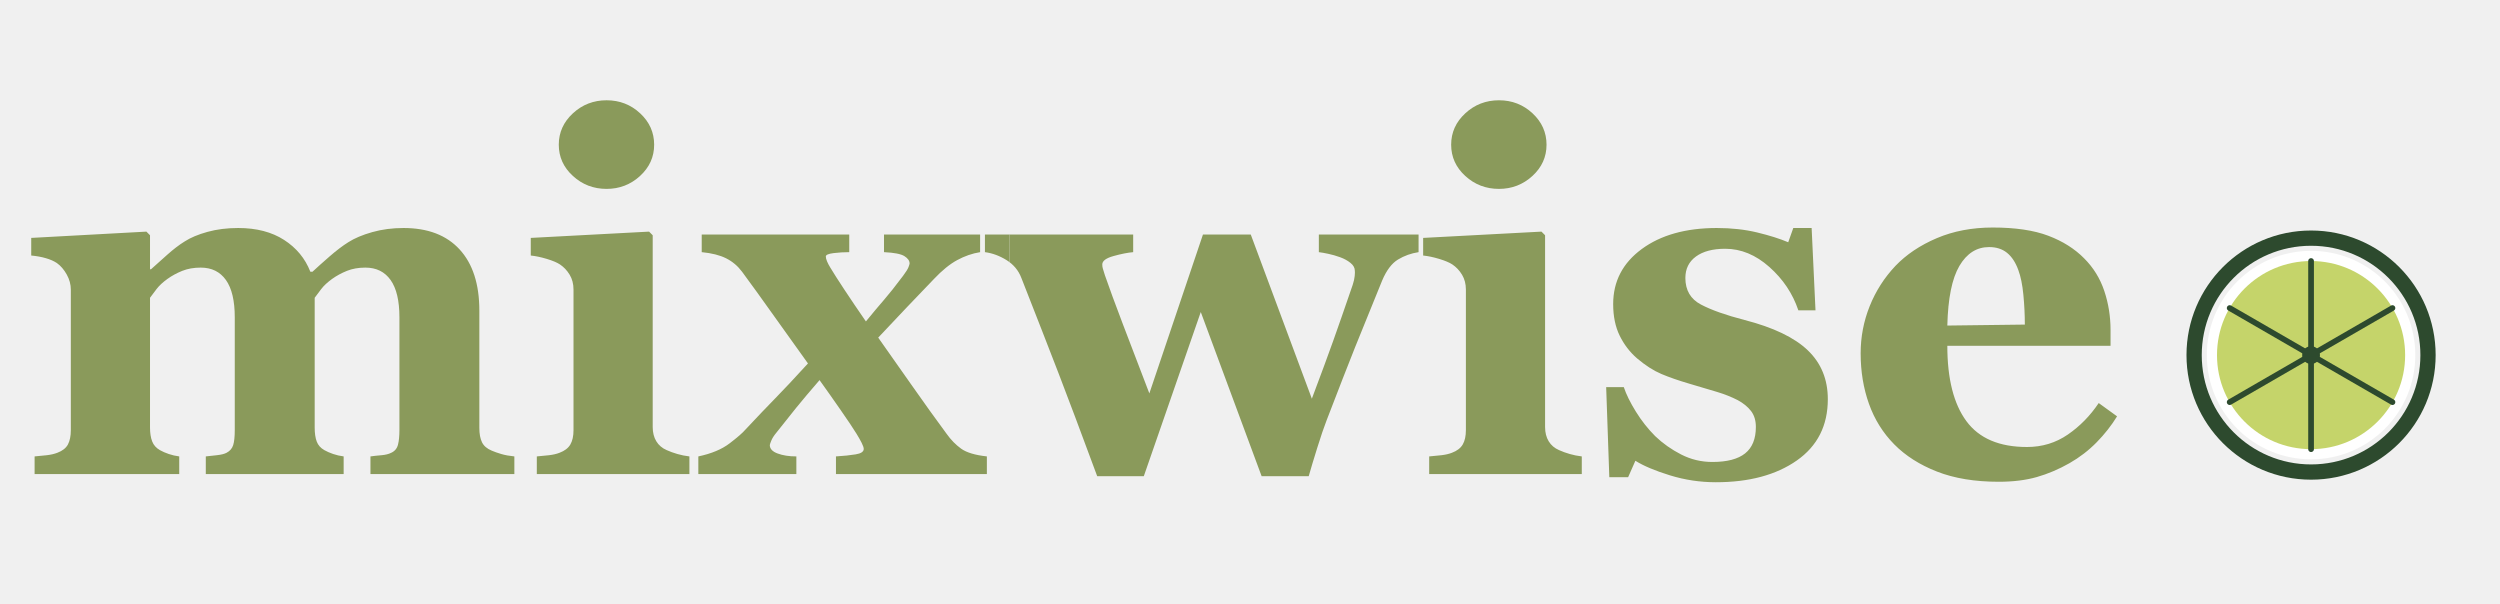
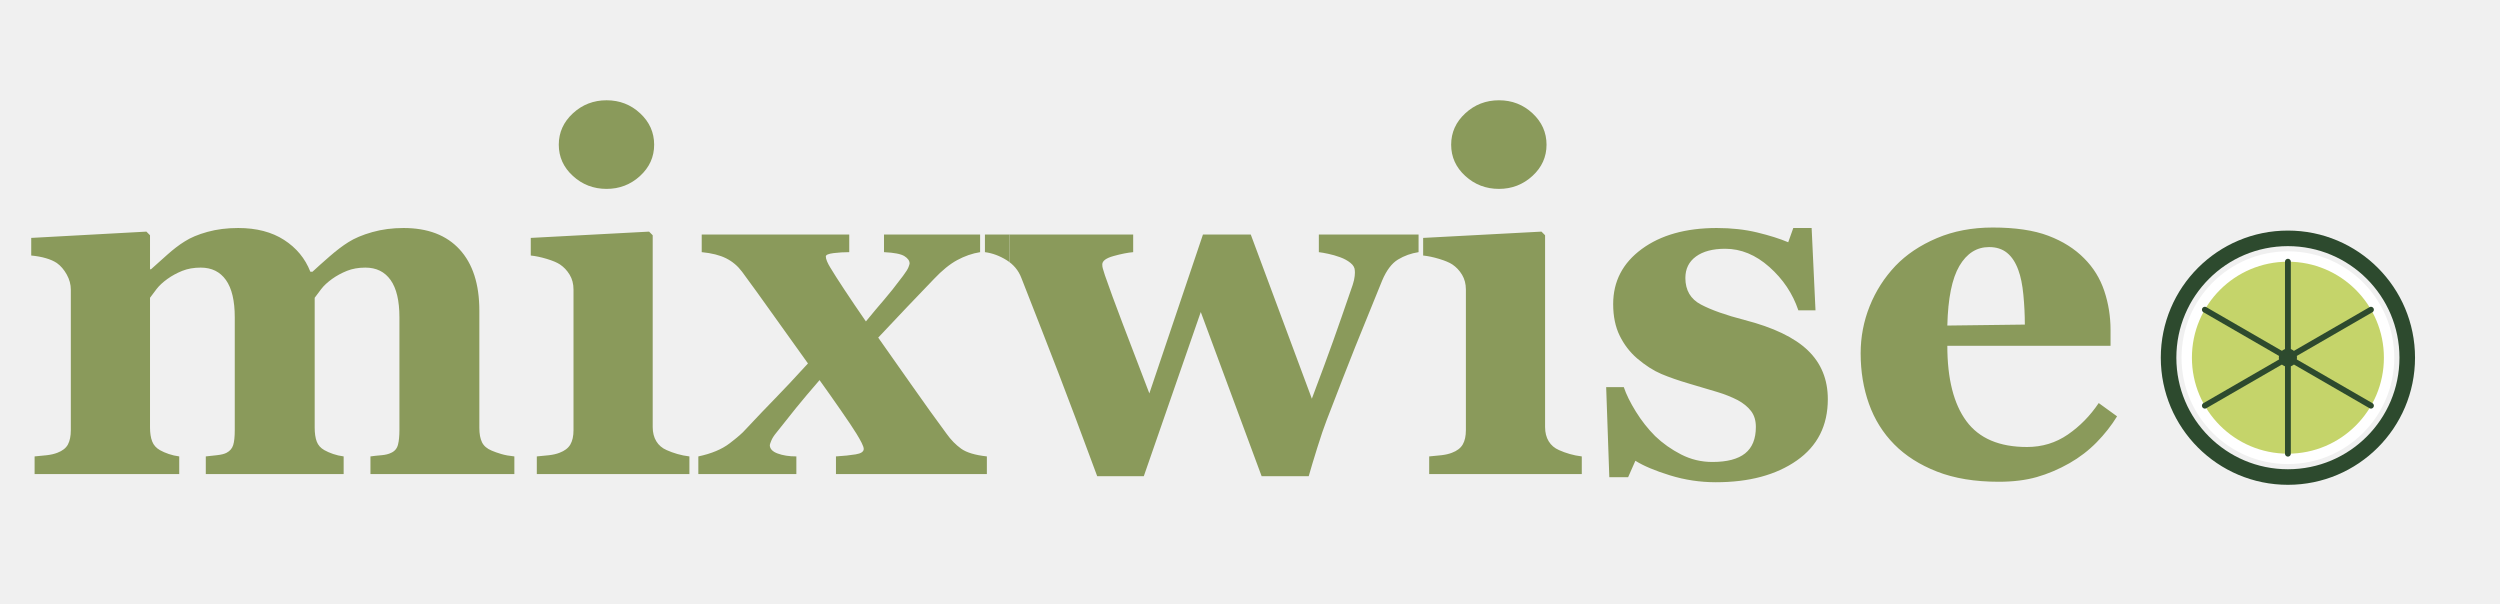
<svg xmlns="http://www.w3.org/2000/svg" viewBox="0 0 242.68 58.54" role="img" aria-label="mixwise">
  <defs>
    <clipPath id="mix">
      <rect x="0" y="0" width="98" height="58.54" />
    </clipPath>
    <clipPath id="wise">
      <rect x="98" y="0" width="144.68" height="58.54" />
    </clipPath>
  </defs>
  <path clip-path="url(#mix)" fill="#8A9A5B" d="M49.93 46.016H35.961V44.305Q36.477 44.234 37.039 44.188Q37.602 44.141 37.977 43.953Q38.492 43.719 38.633 43.168Q38.773 42.617 38.773 41.75V30.805Q38.773 28.391 37.918 27.184Q37.062 25.977 35.469 25.977Q34.461 25.977 33.676 26.293Q32.891 26.609 32.234 27.078Q31.555 27.57 31.18 28.062Q30.805 28.555 30.547 28.906V41.492Q30.547 42.336 30.746 42.863Q30.945 43.391 31.484 43.695Q31.859 43.906 32.34 44.07Q32.82 44.234 33.359 44.305V46.016H19.977V44.305Q20.422 44.258 21.055 44.188Q21.688 44.117 21.992 43.953Q22.484 43.695 22.637 43.203Q22.789 42.711 22.789 41.75V30.805Q22.789 28.391 21.934 27.184Q21.078 25.977 19.484 25.977Q18.477 25.977 17.691 26.293Q16.906 26.609 16.25 27.078Q15.57 27.57 15.195 28.062Q14.82 28.555 14.562 28.906V41.492Q14.562 42.312 14.773 42.852Q14.984 43.391 15.523 43.695Q15.898 43.906 16.379 44.07Q16.859 44.234 17.398 44.305V46.016H3.359V44.305Q3.969 44.258 4.555 44.188Q5.141 44.117 5.562 43.953Q6.312 43.672 6.594 43.145Q6.875 42.617 6.875 41.75V28.109Q6.875 27.359 6.477 26.645Q6.078 25.93 5.516 25.531Q5.094 25.25 4.449 25.062Q3.805 24.875 3.031 24.805V23.094L14.211 22.484L14.562 22.836V26.141H14.656Q15.312 25.555 16.215 24.746Q17.117 23.938 17.914 23.445Q18.781 22.883 20.141 22.508Q21.5 22.133 23.117 22.133Q25.789 22.133 27.582 23.293Q29.375 24.453 30.125 26.375H30.336Q31.016 25.742 32.0 24.887Q32.984 24.031 33.805 23.516Q34.719 22.93 36.137 22.531Q37.555 22.133 39.172 22.133Q42.711 22.133 44.621 24.219Q46.531 26.305 46.531 30.148V41.539Q46.531 42.406 46.789 42.934Q47.047 43.461 47.727 43.742Q48.102 43.906 48.652 44.07Q49.203 44.234 49.93 44.305Z M66.922 46.016H52.109V44.305Q52.719 44.258 53.305 44.188Q53.891 44.117 54.312 43.953Q55.062 43.672 55.367 43.145Q55.672 42.617 55.672 41.75V28.109Q55.672 27.289 55.297 26.668Q54.922 26.047 54.359 25.672Q53.938 25.391 53.082 25.133Q52.227 24.875 51.523 24.805V23.094L63.008 22.484L63.359 22.836V41.445Q63.359 42.266 63.711 42.84Q64.062 43.414 64.719 43.695Q65.188 43.906 65.75 44.07Q66.312 44.234 66.922 44.305ZM63.5 14.047Q63.5 15.828 62.129 17.082Q60.758 18.336 58.883 18.336Q56.984 18.336 55.613 17.082Q54.242 15.828 54.242 14.047Q54.242 12.266 55.613 11.0Q56.984 9.734 58.883 9.734Q60.781 9.734 62.141 11.0Q63.5 12.266 63.5 14.047Z M95.797 46.016H81.148V44.305Q82.297 44.234 83.07 44.105Q83.844 43.977 83.844 43.578Q83.844 43.391 83.645 42.992Q83.445 42.594 83.141 42.102Q82.695 41.375 81.605 39.805Q80.516 38.234 79.555 36.898Q78.195 38.469 77.281 39.594Q76.367 40.719 75.359 42.008Q75.008 42.43 74.867 42.781Q74.727 43.133 74.727 43.203Q74.727 43.742 75.488 44.023Q76.25 44.305 77.305 44.305V46.016H67.789V44.305Q69.688 43.906 70.824 43.039Q71.961 42.172 72.359 41.703Q74.07 39.875 75.254 38.668Q76.438 37.461 78.43 35.281Q77.094 33.43 75.195 30.758Q73.297 28.086 72.031 26.375Q71.398 25.531 70.484 25.074Q69.57 24.617 68.117 24.477V22.766H82.438V24.477Q81.664 24.477 80.914 24.57Q80.164 24.664 80.164 24.898Q80.164 25.086 80.281 25.367Q80.398 25.648 80.586 25.953Q81.031 26.703 81.992 28.156Q82.953 29.609 84.055 31.203Q85.109 29.914 85.824 29.094Q86.539 28.273 87.664 26.773Q88.086 26.211 88.191 25.93Q88.297 25.648 88.297 25.578Q88.297 25.18 87.793 24.863Q87.289 24.547 85.812 24.477V22.766H95.141V24.477Q93.992 24.664 92.914 25.25Q91.836 25.836 90.664 27.078Q88.836 28.977 88.004 29.855Q87.172 30.734 85.25 32.773Q86.328 34.297 88.367 37.203Q90.406 40.109 91.883 42.102Q92.516 42.992 93.301 43.555Q94.086 44.117 95.797 44.305Z M137.703 24.477Q136.625 24.641 135.711 25.191Q134.797 25.742 134.164 27.242Q132.523 31.25 131.539 33.711Q130.555 36.172 128.773 40.812Q128.398 41.773 127.871 43.461Q127.344 45.148 127.039 46.227H122.469L116.562 30.289L111.031 46.227H106.508Q104.141 39.828 102.781 36.301Q101.422 32.773 99.148 26.984Q98.727 25.883 97.707 25.25Q96.688 24.617 95.609 24.477V22.766H110.0V24.477Q109.203 24.547 108.102 24.852Q107.0 25.156 107.0 25.672Q107.0 25.906 107.059 26.082Q107.117 26.258 107.258 26.727Q107.891 28.555 108.992 31.449Q110.094 34.344 111.57 38.188L116.773 22.766H121.414L127.344 38.703Q128.703 35.094 129.441 33.02Q130.18 30.945 131.305 27.664Q131.469 27.172 131.504 26.785Q131.539 26.398 131.516 26.281Q131.516 25.859 131.094 25.52Q130.672 25.18 130.086 24.969Q129.5 24.758 128.949 24.641Q128.398 24.523 128.023 24.477V22.766H137.703Z M153.547 46.016H138.734V44.305Q139.344 44.258 139.93 44.188Q140.516 44.117 140.938 43.953Q141.688 43.672 141.992 43.145Q142.297 42.617 142.297 41.75V28.109Q142.297 27.289 141.922 26.668Q141.547 26.047 140.984 25.672Q140.562 25.391 139.707 25.133Q138.852 24.875 138.148 24.805V23.094L149.633 22.484L149.984 22.836V41.445Q149.984 42.266 150.336 42.84Q150.688 43.414 151.344 43.695Q151.812 43.906 152.375 44.07Q152.938 44.234 153.547 44.305ZM150.125 14.047Q150.125 15.828 148.754 17.082Q147.383 18.336 145.508 18.336Q143.609 18.336 142.238 17.082Q140.867 15.828 140.867 14.047Q140.867 12.266 142.238 11.0Q143.609 9.734 145.508 9.734Q147.406 9.734 148.766 11.0Q150.125 12.266 150.125 14.047Z M166.555 46.812Q164.281 46.812 162.113 46.145Q159.945 45.477 158.75 44.727L158.047 46.32H156.219L155.914 37.578H157.625Q157.977 38.633 158.797 39.957Q159.617 41.281 160.672 42.336Q161.773 43.391 163.191 44.117Q164.609 44.844 166.227 44.844Q168.359 44.844 169.402 44.012Q170.445 43.18 170.445 41.445Q170.445 40.508 169.977 39.898Q169.508 39.289 168.688 38.844Q167.773 38.375 166.684 38.047Q165.594 37.719 164.0 37.25Q162.406 36.781 161.27 36.301Q160.133 35.82 158.914 34.789Q157.859 33.875 157.227 32.586Q156.594 31.297 156.594 29.516Q156.594 26.211 159.371 24.172Q162.148 22.133 166.648 22.133Q168.781 22.133 170.574 22.566Q172.367 23.0 173.586 23.516L174.078 22.133H175.859L176.234 30.125H174.57Q173.75 27.688 171.758 25.918Q169.766 24.148 167.469 24.148Q165.664 24.148 164.633 24.898Q163.602 25.648 163.602 26.984Q163.602 28.766 165.113 29.562Q166.625 30.359 169.344 31.062Q173.539 32.141 175.484 34.004Q177.43 35.867 177.43 38.75Q177.43 42.594 174.418 44.703Q171.406 46.812 166.555 46.812Z M205.508 40.414Q204.688 41.75 203.527 42.934Q202.367 44.117 200.891 44.961Q199.32 45.852 197.715 46.309Q196.109 46.766 194.023 46.766Q190.555 46.766 188.035 45.781Q185.516 44.797 183.875 43.133Q182.234 41.469 181.426 39.207Q180.617 36.945 180.617 34.297Q180.617 31.906 181.496 29.715Q182.375 27.523 183.992 25.812Q185.586 24.148 188.012 23.117Q190.438 22.086 193.438 22.086Q196.719 22.086 198.828 22.883Q200.938 23.68 202.32 25.086Q203.656 26.422 204.266 28.238Q204.875 30.055 204.875 32.047V33.57H189.031Q189.031 38.375 190.883 40.883Q192.734 43.391 196.766 43.391Q198.969 43.391 200.727 42.184Q202.484 40.977 203.727 39.125ZM196.555 31.508Q196.555 30.102 196.414 28.625Q196.273 27.148 195.922 26.211Q195.523 25.109 194.832 24.547Q194.141 23.984 193.086 23.984Q191.281 23.984 190.203 25.812Q189.125 27.641 189.031 31.602Z" />
  <path clip-path="url(#wise)" fill="#8A9A5B" d="M49.93 46.016H35.961V44.305Q36.477 44.234 37.039 44.188Q37.602 44.141 37.977 43.953Q38.492 43.719 38.633 43.168Q38.773 42.617 38.773 41.75V30.805Q38.773 28.391 37.918 27.184Q37.062 25.977 35.469 25.977Q34.461 25.977 33.676 26.293Q32.891 26.609 32.234 27.078Q31.555 27.57 31.18 28.062Q30.805 28.555 30.547 28.906V41.492Q30.547 42.336 30.746 42.863Q30.945 43.391 31.484 43.695Q31.859 43.906 32.34 44.07Q32.82 44.234 33.359 44.305V46.016H19.977V44.305Q20.422 44.258 21.055 44.188Q21.688 44.117 21.992 43.953Q22.484 43.695 22.637 43.203Q22.789 42.711 22.789 41.75V30.805Q22.789 28.391 21.934 27.184Q21.078 25.977 19.484 25.977Q18.477 25.977 17.691 26.293Q16.906 26.609 16.25 27.078Q15.57 27.57 15.195 28.062Q14.82 28.555 14.562 28.906V41.492Q14.562 42.312 14.773 42.852Q14.984 43.391 15.523 43.695Q15.898 43.906 16.379 44.07Q16.859 44.234 17.398 44.305V46.016H3.359V44.305Q3.969 44.258 4.555 44.188Q5.141 44.117 5.562 43.953Q6.312 43.672 6.594 43.145Q6.875 42.617 6.875 41.75V28.109Q6.875 27.359 6.477 26.645Q6.078 25.93 5.516 25.531Q5.094 25.25 4.449 25.062Q3.805 24.875 3.031 24.805V23.094L14.211 22.484L14.562 22.836V26.141H14.656Q15.312 25.555 16.215 24.746Q17.117 23.938 17.914 23.445Q18.781 22.883 20.141 22.508Q21.5 22.133 23.117 22.133Q25.789 22.133 27.582 23.293Q29.375 24.453 30.125 26.375H30.336Q31.016 25.742 32.0 24.887Q32.984 24.031 33.805 23.516Q34.719 22.93 36.137 22.531Q37.555 22.133 39.172 22.133Q42.711 22.133 44.621 24.219Q46.531 26.305 46.531 30.148V41.539Q46.531 42.406 46.789 42.934Q47.047 43.461 47.727 43.742Q48.102 43.906 48.652 44.07Q49.203 44.234 49.93 44.305Z M66.922 46.016H52.109V44.305Q52.719 44.258 53.305 44.188Q53.891 44.117 54.312 43.953Q55.062 43.672 55.367 43.145Q55.672 42.617 55.672 41.75V28.109Q55.672 27.289 55.297 26.668Q54.922 26.047 54.359 25.672Q53.938 25.391 53.082 25.133Q52.227 24.875 51.523 24.805V23.094L63.008 22.484L63.359 22.836V41.445Q63.359 42.266 63.711 42.84Q64.062 43.414 64.719 43.695Q65.188 43.906 65.75 44.07Q66.312 44.234 66.922 44.305ZM63.5 14.047Q63.5 15.828 62.129 17.082Q60.758 18.336 58.883 18.336Q56.984 18.336 55.613 17.082Q54.242 15.828 54.242 14.047Q54.242 12.266 55.613 11.0Q56.984 9.734 58.883 9.734Q60.781 9.734 62.141 11.0Q63.5 12.266 63.5 14.047Z M95.797 46.016H81.148V44.305Q82.297 44.234 83.07 44.105Q83.844 43.977 83.844 43.578Q83.844 43.391 83.645 42.992Q83.445 42.594 83.141 42.102Q82.695 41.375 81.605 39.805Q80.516 38.234 79.555 36.898Q78.195 38.469 77.281 39.594Q76.367 40.719 75.359 42.008Q75.008 42.43 74.867 42.781Q74.727 43.133 74.727 43.203Q74.727 43.742 75.488 44.023Q76.25 44.305 77.305 44.305V46.016H67.789V44.305Q69.688 43.906 70.824 43.039Q71.961 42.172 72.359 41.703Q74.07 39.875 75.254 38.668Q76.438 37.461 78.43 35.281Q77.094 33.43 75.195 30.758Q73.297 28.086 72.031 26.375Q71.398 25.531 70.484 25.074Q69.57 24.617 68.117 24.477V22.766H82.438V24.477Q81.664 24.477 80.914 24.57Q80.164 24.664 80.164 24.898Q80.164 25.086 80.281 25.367Q80.398 25.648 80.586 25.953Q81.031 26.703 81.992 28.156Q82.953 29.609 84.055 31.203Q85.109 29.914 85.824 29.094Q86.539 28.273 87.664 26.773Q88.086 26.211 88.191 25.93Q88.297 25.648 88.297 25.578Q88.297 25.18 87.793 24.863Q87.289 24.547 85.812 24.477V22.766H95.141V24.477Q93.992 24.664 92.914 25.25Q91.836 25.836 90.664 27.078Q88.836 28.977 88.004 29.855Q87.172 30.734 85.25 32.773Q86.328 34.297 88.367 37.203Q90.406 40.109 91.883 42.102Q92.516 42.992 93.301 43.555Q94.086 44.117 95.797 44.305Z M137.703 24.477Q136.625 24.641 135.711 25.191Q134.797 25.742 134.164 27.242Q132.523 31.25 131.539 33.711Q130.555 36.172 128.773 40.812Q128.398 41.773 127.871 43.461Q127.344 45.148 127.039 46.227H122.469L116.562 30.289L111.031 46.227H106.508Q104.141 39.828 102.781 36.301Q101.422 32.773 99.148 26.984Q98.727 25.883 97.707 25.25Q96.688 24.617 95.609 24.477V22.766H110.0V24.477Q109.203 24.547 108.102 24.852Q107.0 25.156 107.0 25.672Q107.0 25.906 107.059 26.082Q107.117 26.258 107.258 26.727Q107.891 28.555 108.992 31.449Q110.094 34.344 111.57 38.188L116.773 22.766H121.414L127.344 38.703Q128.703 35.094 129.441 33.02Q130.18 30.945 131.305 27.664Q131.469 27.172 131.504 26.785Q131.539 26.398 131.516 26.281Q131.516 25.859 131.094 25.52Q130.672 25.18 130.086 24.969Q129.5 24.758 128.949 24.641Q128.398 24.523 128.023 24.477V22.766H137.703Z M153.547 46.016H138.734V44.305Q139.344 44.258 139.93 44.188Q140.516 44.117 140.938 43.953Q141.688 43.672 141.992 43.145Q142.297 42.617 142.297 41.75V28.109Q142.297 27.289 141.922 26.668Q141.547 26.047 140.984 25.672Q140.562 25.391 139.707 25.133Q138.852 24.875 138.148 24.805V23.094L149.633 22.484L149.984 22.836V41.445Q149.984 42.266 150.336 42.84Q150.688 43.414 151.344 43.695Q151.812 43.906 152.375 44.07Q152.938 44.234 153.547 44.305ZM150.125 14.047Q150.125 15.828 148.754 17.082Q147.383 18.336 145.508 18.336Q143.609 18.336 142.238 17.082Q140.867 15.828 140.867 14.047Q140.867 12.266 142.238 11.0Q143.609 9.734 145.508 9.734Q147.406 9.734 148.766 11.0Q150.125 12.266 150.125 14.047Z M166.555 46.812Q164.281 46.812 162.113 46.145Q159.945 45.477 158.75 44.727L158.047 46.32H156.219L155.914 37.578H157.625Q157.977 38.633 158.797 39.957Q159.617 41.281 160.672 42.336Q161.773 43.391 163.191 44.117Q164.609 44.844 166.227 44.844Q168.359 44.844 169.402 44.012Q170.445 43.18 170.445 41.445Q170.445 40.508 169.977 39.898Q169.508 39.289 168.688 38.844Q167.773 38.375 166.684 38.047Q165.594 37.719 164.0 37.25Q162.406 36.781 161.27 36.301Q160.133 35.82 158.914 34.789Q157.859 33.875 157.227 32.586Q156.594 31.297 156.594 29.516Q156.594 26.211 159.371 24.172Q162.148 22.133 166.648 22.133Q168.781 22.133 170.574 22.566Q172.367 23.0 173.586 23.516L174.078 22.133H175.859L176.234 30.125H174.57Q173.75 27.688 171.758 25.918Q169.766 24.148 167.469 24.148Q165.664 24.148 164.633 24.898Q163.602 25.648 163.602 26.984Q163.602 28.766 165.113 29.562Q166.625 30.359 169.344 31.062Q173.539 32.141 175.484 34.004Q177.43 35.867 177.43 38.75Q177.43 42.594 174.418 44.703Q171.406 46.812 166.555 46.812Z M205.508 40.414Q204.688 41.75 203.527 42.934Q202.367 44.117 200.891 44.961Q199.32 45.852 197.715 46.309Q196.109 46.766 194.023 46.766Q190.555 46.766 188.035 45.781Q185.516 44.797 183.875 43.133Q182.234 41.469 181.426 39.207Q180.617 36.945 180.617 34.297Q180.617 31.906 181.496 29.715Q182.375 27.523 183.992 25.812Q185.586 24.148 188.012 23.117Q190.438 22.086 193.438 22.086Q196.719 22.086 198.828 22.883Q200.938 23.68 202.32 25.086Q203.656 26.422 204.266 28.238Q204.875 30.055 204.875 32.047V33.57H189.031Q189.031 38.375 190.883 40.883Q192.734 43.391 196.766 43.391Q198.969 43.391 200.727 42.184Q202.484 40.977 203.727 39.125ZM196.555 31.508Q196.555 30.102 196.414 28.625Q196.273 27.148 195.922 26.211Q195.523 25.109 194.832 24.547Q194.141 23.984 193.086 23.984Q191.281 23.984 190.203 25.812Q189.125 27.641 189.031 31.602Z" />
-   <g transform="translate(212, 22.13) scale(0.2468)">
+   <g transform="translate(209.5, 22.13) scale(0.251837)">
    <circle cx="50" cy="50" r="46" fill="none" stroke="#2D4A2E" stroke-width="6" />
    <circle cx="50" cy="50" r="41" fill="#FFFFFF" />
    <circle cx="50" cy="50" r="37" fill="#C5D46A" />
    <g stroke="#2D4A2E" stroke-width="2.25" stroke-linecap="round">
      <line x1="50" y1="50" x2="50" y2="13" />
      <line x1="50" y1="50" x2="82.01" y2="31.5" />
      <line x1="50" y1="50" x2="82.01" y2="68.5" />
      <line x1="50" y1="50" x2="50" y2="87" />
      <line x1="50" y1="50" x2="17.99" y2="68.5" />
      <line x1="50" y1="50" x2="17.99" y2="31.5" />
    </g>
    <circle cx="50" cy="50" r="3.5" fill="#2D4A2E" />
  </g>
</svg>
